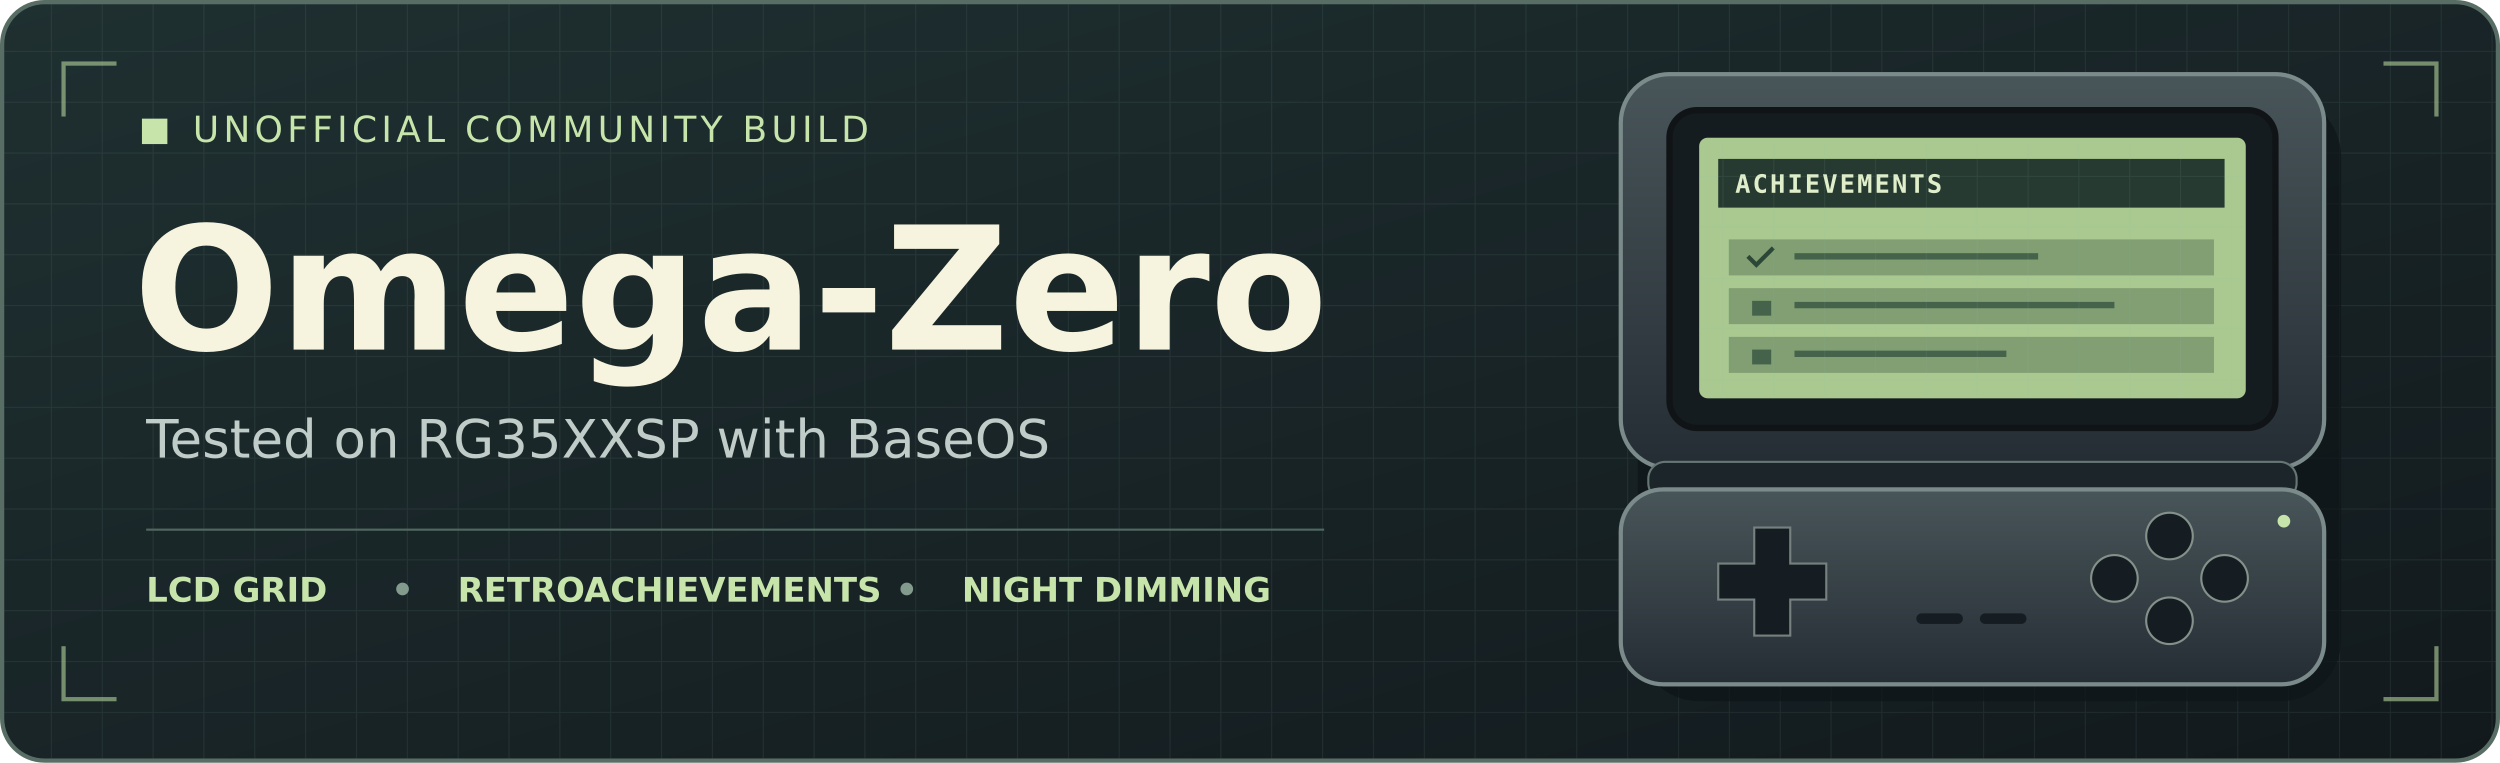
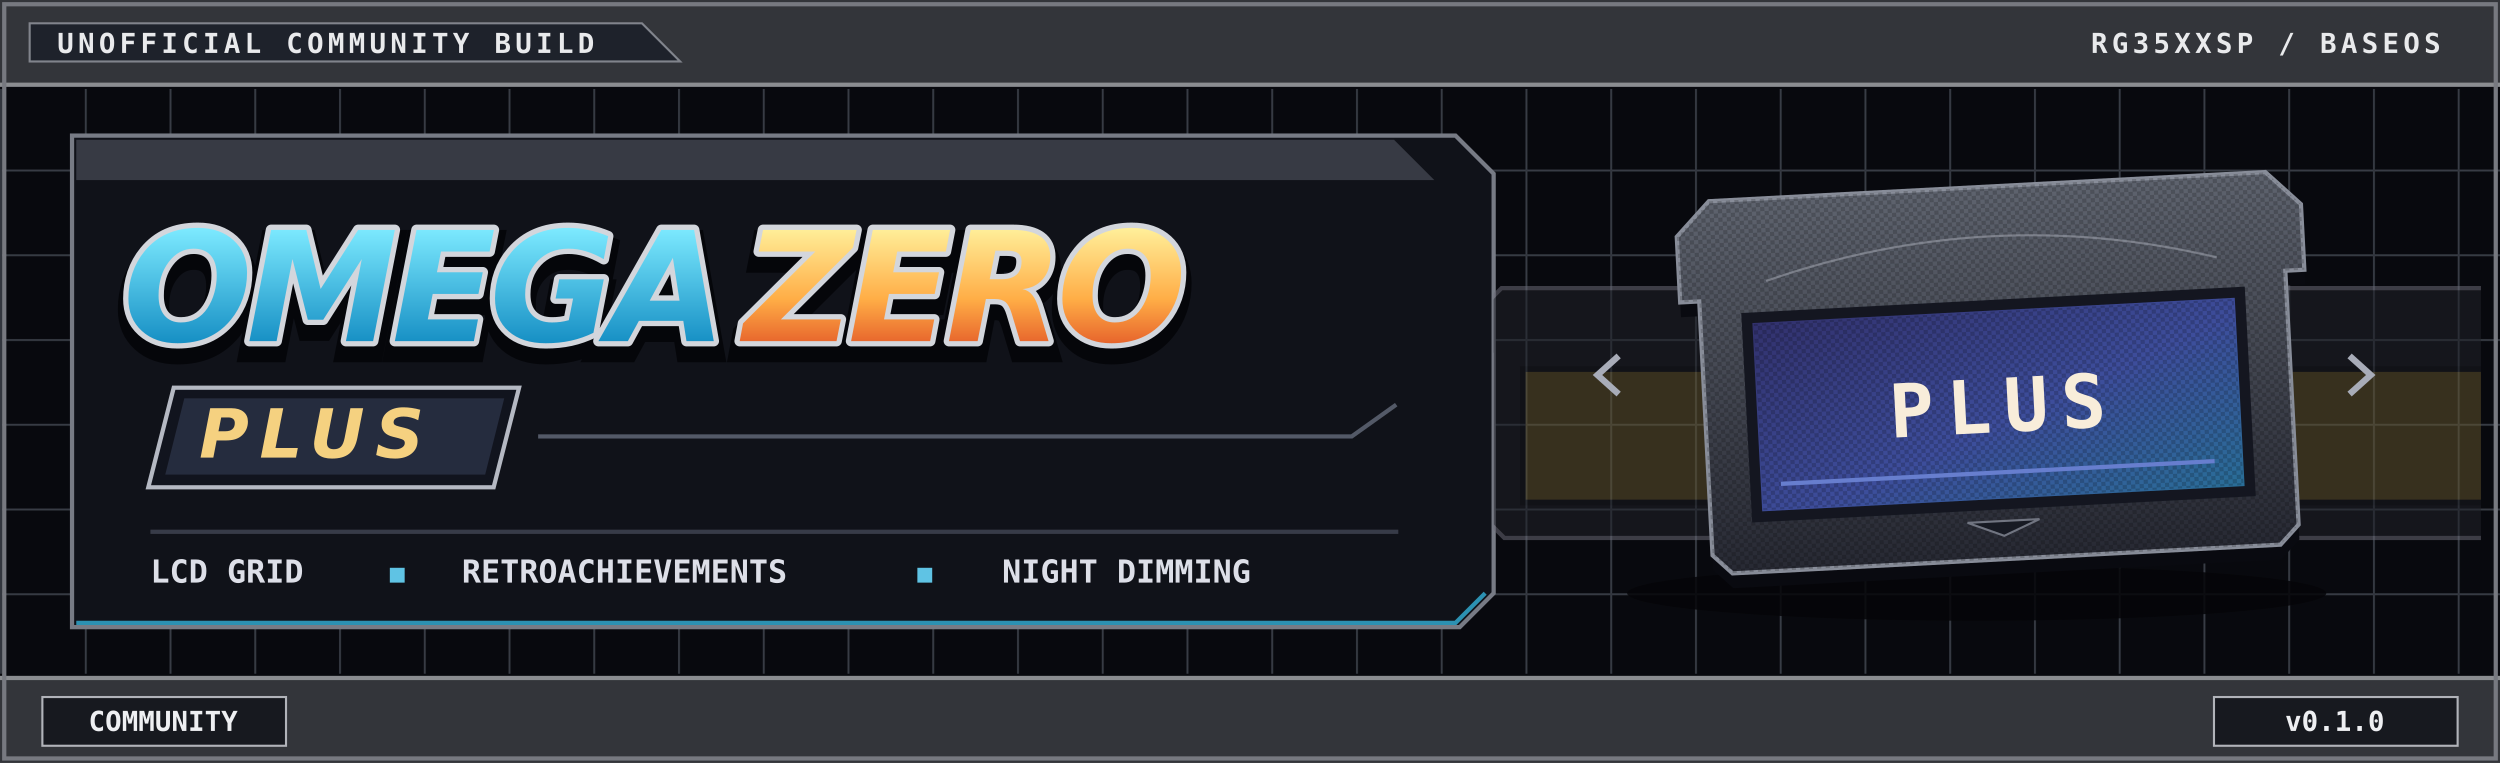
- <svg xmlns="http://www.w3.org/2000/svg" viewBox="0 0 1180 360" role="img" aria-labelledby="title desc">
+ <svg xmlns="http://www.w3.org/2000/svg" width="1180" height="360" viewBox="0 0 1180 360" role="img" aria-labelledby="title desc">
  <defs>
-     <linearGradient id="panel" x2="1" y2="1">
-       <stop stop-color="#1f3031" />
-       <stop offset="1" stop-color="#12191d" />
+     <pattern id="grid" width="40" height="40" patternUnits="userSpaceOnUse">
+       <path d="M40 0H0V40" fill="none" stroke="#32363e" stroke-width="2" />
+     </pattern>
+     <pattern id="dots" width="4" height="4" patternUnits="userSpaceOnUse">
+       <path d="M0 0h2v2H0zM2 2h2v2H2z" fill="#000" opacity=".17" />
+     </pattern>
+     <linearGradient id="blue" x2="0" y2="100%">
+       <stop stop-color="#7deaff" />
+       <stop offset="1" stop-color="#168fc4" />
    </linearGradient>
-     <linearGradient id="case" x2="0" y2="1">
-       <stop stop-color="#485559" />
-       <stop offset="1" stop-color="#252d34" />
+     <linearGradient id="gold" x2="0" y2="100%">
+       <stop stop-color="#ffef9a" />
+       <stop offset=".62" stop-color="#ffad46" />
+       <stop offset="1" stop-color="#e7652c" />
    </linearGradient>
-     <pattern id="grid" width="24" height="24" patternUnits="userSpaceOnUse">
-       <path d="M24 0H0V24" fill="none" stroke="#9cbbaf" stroke-opacity=".095" />
-     </pattern>
+     <linearGradient id="steel" x2="0" y2="100%">
+       <stop stop-color="#5e636e" />
+       <stop offset="1" stop-color="#272933" />
+     </linearGradient>
+     <linearGradient id="label" x2="100%" y2="100%">
+       <stop stop-color="#31306b" />
+       <stop offset=".55" stop-color="#3d4d9b" />
+       <stop offset="1" stop-color="#286f97" />
+     </linearGradient>
+     <path id="cart" d="M0 16 16 0h263l16 16v31h-9v120l-9 9H18l-9-9V47H0z" />
+     <clipPath id="shelf">
+       <path d="M705 54h466v250H705z" />
+     </clipPath>
  </defs>
-   <rect x="1" y="1" width="1178" height="358" rx="20" fill="url(#panel)" stroke="#586d64" stroke-width="2" />
-   <rect x="2" y="2" width="1176" height="356" rx="19" fill="url(#grid)" />
-   <path d="M30 55V30h25m1070 0h25v25M30 305v25h25m1070 0h25v-25" fill="none" stroke="#b8d9a0" stroke-width="2" opacity=".58" />
-   <g font-family="DejaVu Sans, sans-serif">
-     <rect x="67" y="56" width="12" height="12" fill="#c7e5aa" />
-     <text x="91" y="67" fill="#c7e5aa" font-size="17" letter-spacing="2">UNOFFICIAL COMMUNITY BUILD</text>
-     <text x="63" y="165" fill="#f6f4de" font-size="81" font-weight="bold">Omega-Zero</text>
-     <text x="69" y="216" fill="#c0ccc8" font-size="25">Tested on RG35XXSP with BaseOS</text>
-     <path d="M69 250h556" stroke="#506960" />
-     <g fill="#c7e5aa" font-size="16" font-weight="bold">
-       <text x="69" y="284">LCD GRID</text>
-       <text x="216" y="284">RETROACHIEVEMENTS</text>
-       <text x="454" y="284">NIGHT DIMMING</text>
+   <path d="M0 0h1180v360H0z" fill="#08090e" />
+   <path d="M0 42h1180v276H0z" fill="url(#grid)" />
+   <path d="M0 0h1180v40H0zM0 320h1180v40H0z" fill="#33353a" />
+   <path d="M0 40h1180M0 320h1180" stroke="#8b8d91" stroke-width="2" />
+   <path d="M2 2h1176v356H2z" stroke="#777980" stroke-width="2" fill="none" />
+   <path d="M14 11h289l18 18H14z" fill="#1e222b" stroke="#81848c" />
+   <g font-family="DejaVu Sans Mono, monospace" font-weight="bold" font-size="13" letter-spacing="2" fill="#e9eaec">
+     <text x="27" y="25">UNOFFICIAL COMMUNITY BUILD</text>
+     <text x="1152" y="25" text-anchor="end">RG35XXSP / BASEOS</text>
+   </g>
+   <path d="M34 64h653l18 18v198l-16 16H34z" fill="#101219" stroke="#777b85" stroke-width="2" />
+   <path d="M36 66h622l19 19H36z" fill="#373a44" />
+   <path d="M36 294h651l14-14" fill="none" stroke="#2c91b2" stroke-width="2" />
+   <g font-family="DejaVu Sans, sans-serif" font-weight="bold" font-style="italic" font-size="72" letter-spacing="-3">
+     <text x="58" y="166" fill="#05060a" stroke="#05060a" stroke-width="10">OMEGA</text>
+     <text x="351" y="166" fill="#05060a" stroke="#05060a" stroke-width="10">ZERO</text>
+     <text x="58" y="161" fill="url(#blue)" stroke="#d3d6dc" stroke-width="5" stroke-linejoin="round" paint-order="stroke">OMEGA</text>
+     <text x="351" y="161" fill="url(#gold)" stroke="#d3d6dc" stroke-width="5" stroke-linejoin="round" paint-order="stroke">ZERO</text>
+   </g>
+   <path d="M82 183h163l-12 47H70z" fill="#11141e" stroke="#b5b9c3" stroke-width="2" />
+   <path d="M87 188h151l-9 36H78z" fill="#252c3e" />
+   <text x="94" y="216" fill="#f5d180" font-family="DejaVu Sans, sans-serif" font-weight="bold" font-style="italic" font-size="32" letter-spacing="5">PLUS</text>
+   <path d="M254 206h384l21-15" stroke="#535967" stroke-width="2" fill="none" />
+   <path d="M71 251h589" stroke="#373b48" stroke-width="2" />
+   <g font-family="DejaVu Sans Mono, monospace" font-size="15" font-weight="bold" fill="#dddfe8">
+     <text x="71" y="275">LCD GRID</text>
+     <text x="218" y="275">RETROACHIEVEMENTS</text>
+     <text x="473" y="275">NIGHT DIMMING</text>
+   </g>
+   <path d="M184 268h7v7h-7zM433 268h7v7h-7z" fill="#5fc3e4" />
+   <g clip-path="url(#shelf)">
+     <ellipse cx="933" cy="280" rx="165" ry="13" fill="#050508" opacity=".85" />
+     <g transform="translate(698 136) scale(.67)" opacity=".54">
+       <use href="#cart" fill="#1f2128" stroke="#6a6a76" stroke-width="3" />
+       <path d="M31 57h233v94H31z" fill="#5f512c" stroke="#181920" stroke-width="4" />
    </g>
-     <g fill="#829b8d">
-       <circle cx="190" cy="278" r="3" />
-       <circle cx="428" cy="278" r="3" />
+     <g transform="translate(1039 136) scale(.67)" opacity=".54">
+       <use href="#cart" fill="#1f2128" stroke="#6a6a76" stroke-width="3" />
+       <path d="M31 57h233v94H31z" fill="#5f512c" stroke="#181920" stroke-width="4" />
    </g>
+     <g transform="translate(795 88) rotate(-3 147 88)">
+       <use href="#cart" fill="#090a10" transform="translate(0 7)" />
+       <use href="#cart" fill="url(#steel)" stroke="#888d99" stroke-width="2" />
+       <use href="#cart" fill="url(#dots)" />
+       <path d="M41 39q107-31 213 0" fill="none" stroke="#a2a6b0" opacity=".55" />
+       <path d="M31 56h233v94H31z" fill="url(#label)" stroke="#141620" stroke-width="5" />
+       <path d="M34 59h227v88H34z" fill="url(#dots)" />
+       <path d="M43 135h205" stroke="#677ece" stroke-width="2" />
+       <text x="147" y="116" text-anchor="middle" fill="#f8edda" font-family="DejaVu Sans Mono, monospace" font-size="35" font-weight="bold" letter-spacing="6">PLUS</text>
+       <path d="m130 158 17 7 17-7z" fill="#171a23" stroke="#717581" />
+     </g>
+     <path d="M764 168l-10 9 10 9m345-18 10 9-10 9" stroke="#a8acb8" stroke-width="3" fill="none" />
  </g>
-   <g transform="translate(765 35)">
-     <rect x="8" y="10" width="332" height="286" rx="29" fill="#0e1518" opacity=".72" />
-     <rect width="332" height="186" rx="23" fill="url(#case)" stroke="#7b8a8a" stroke-width="2" />
-     <rect x="23" y="17" width="286" height="150" rx="13" fill="#141c1f" stroke="#101416" stroke-width="3" />
-     <rect x="37" y="30" width="258" height="123" rx="4" fill="#a9c991" />
-     <rect x="46" y="40" width="239" height="23" fill="#263a31" />
-     <text x="54" y="56" fill="#e0efca" font-family="DejaVu Sans Mono, monospace" font-weight="bold" font-size="12" letter-spacing="1">ACHIEVEMENTS</text>
-     <path d="M51 78h229v17H51zm0 23h229v17H51zm0 23h229v17H51z" fill="#819f73" />
-     <path d="m60 86 4 4 8-8" stroke="#2c4637" fill="none" stroke-width="2" />
-     <path d="M62 107h9v7h-9zm0 23h9v7h-9z" fill="#45634b" />
-     <path d="M82 86h115m-115 23h151m-151 23h100" stroke="#45634b" stroke-width="3" />
-     <path d="M37 33h258v120H37z" fill="url(#grid)" />
-     <rect x="13" y="183" width="306" height="18" rx="8" fill="#1b252a" stroke="#657674" />
-     <rect y="196" width="332" height="92" rx="20" fill="url(#case)" stroke="#7b8a8a" stroke-width="2" />
-     <path d="M63 214h17v17h17v17H80v17H63v-17H46v-17h17z" fill="#161d22" stroke="#76817f" />
-     <g fill="#161d22" stroke="#84918a">
-       <circle cx="259" cy="218" r="11" />
-       <circle cx="285" cy="238" r="11" />
-       <circle cx="259" cy="258" r="11" />
-       <circle cx="233" cy="238" r="11" />
-     </g>
-     <path d="M142 257h17m13 0h17" stroke="#161d22" stroke-width="5" stroke-linecap="round" />
-     <circle cx="313" cy="211" r="3" fill="#c7e5aa" />
+   <g font-family="DejaVu Sans Mono, monospace" font-size="13" font-weight="bold" fill="#eeeff2">
+     <path d="M20 329h115v23H20z" fill="#17191f" stroke="#b1b3b9" />
+     <text x="77" y="345" text-anchor="middle">COMMUNITY</text>
+     <path d="M1045 329h115v23h-115z" fill="#17191f" stroke="#b1b3b9" />
+     <text x="1102" y="345" text-anchor="middle">v0.1.0</text>
  </g>
</svg>
